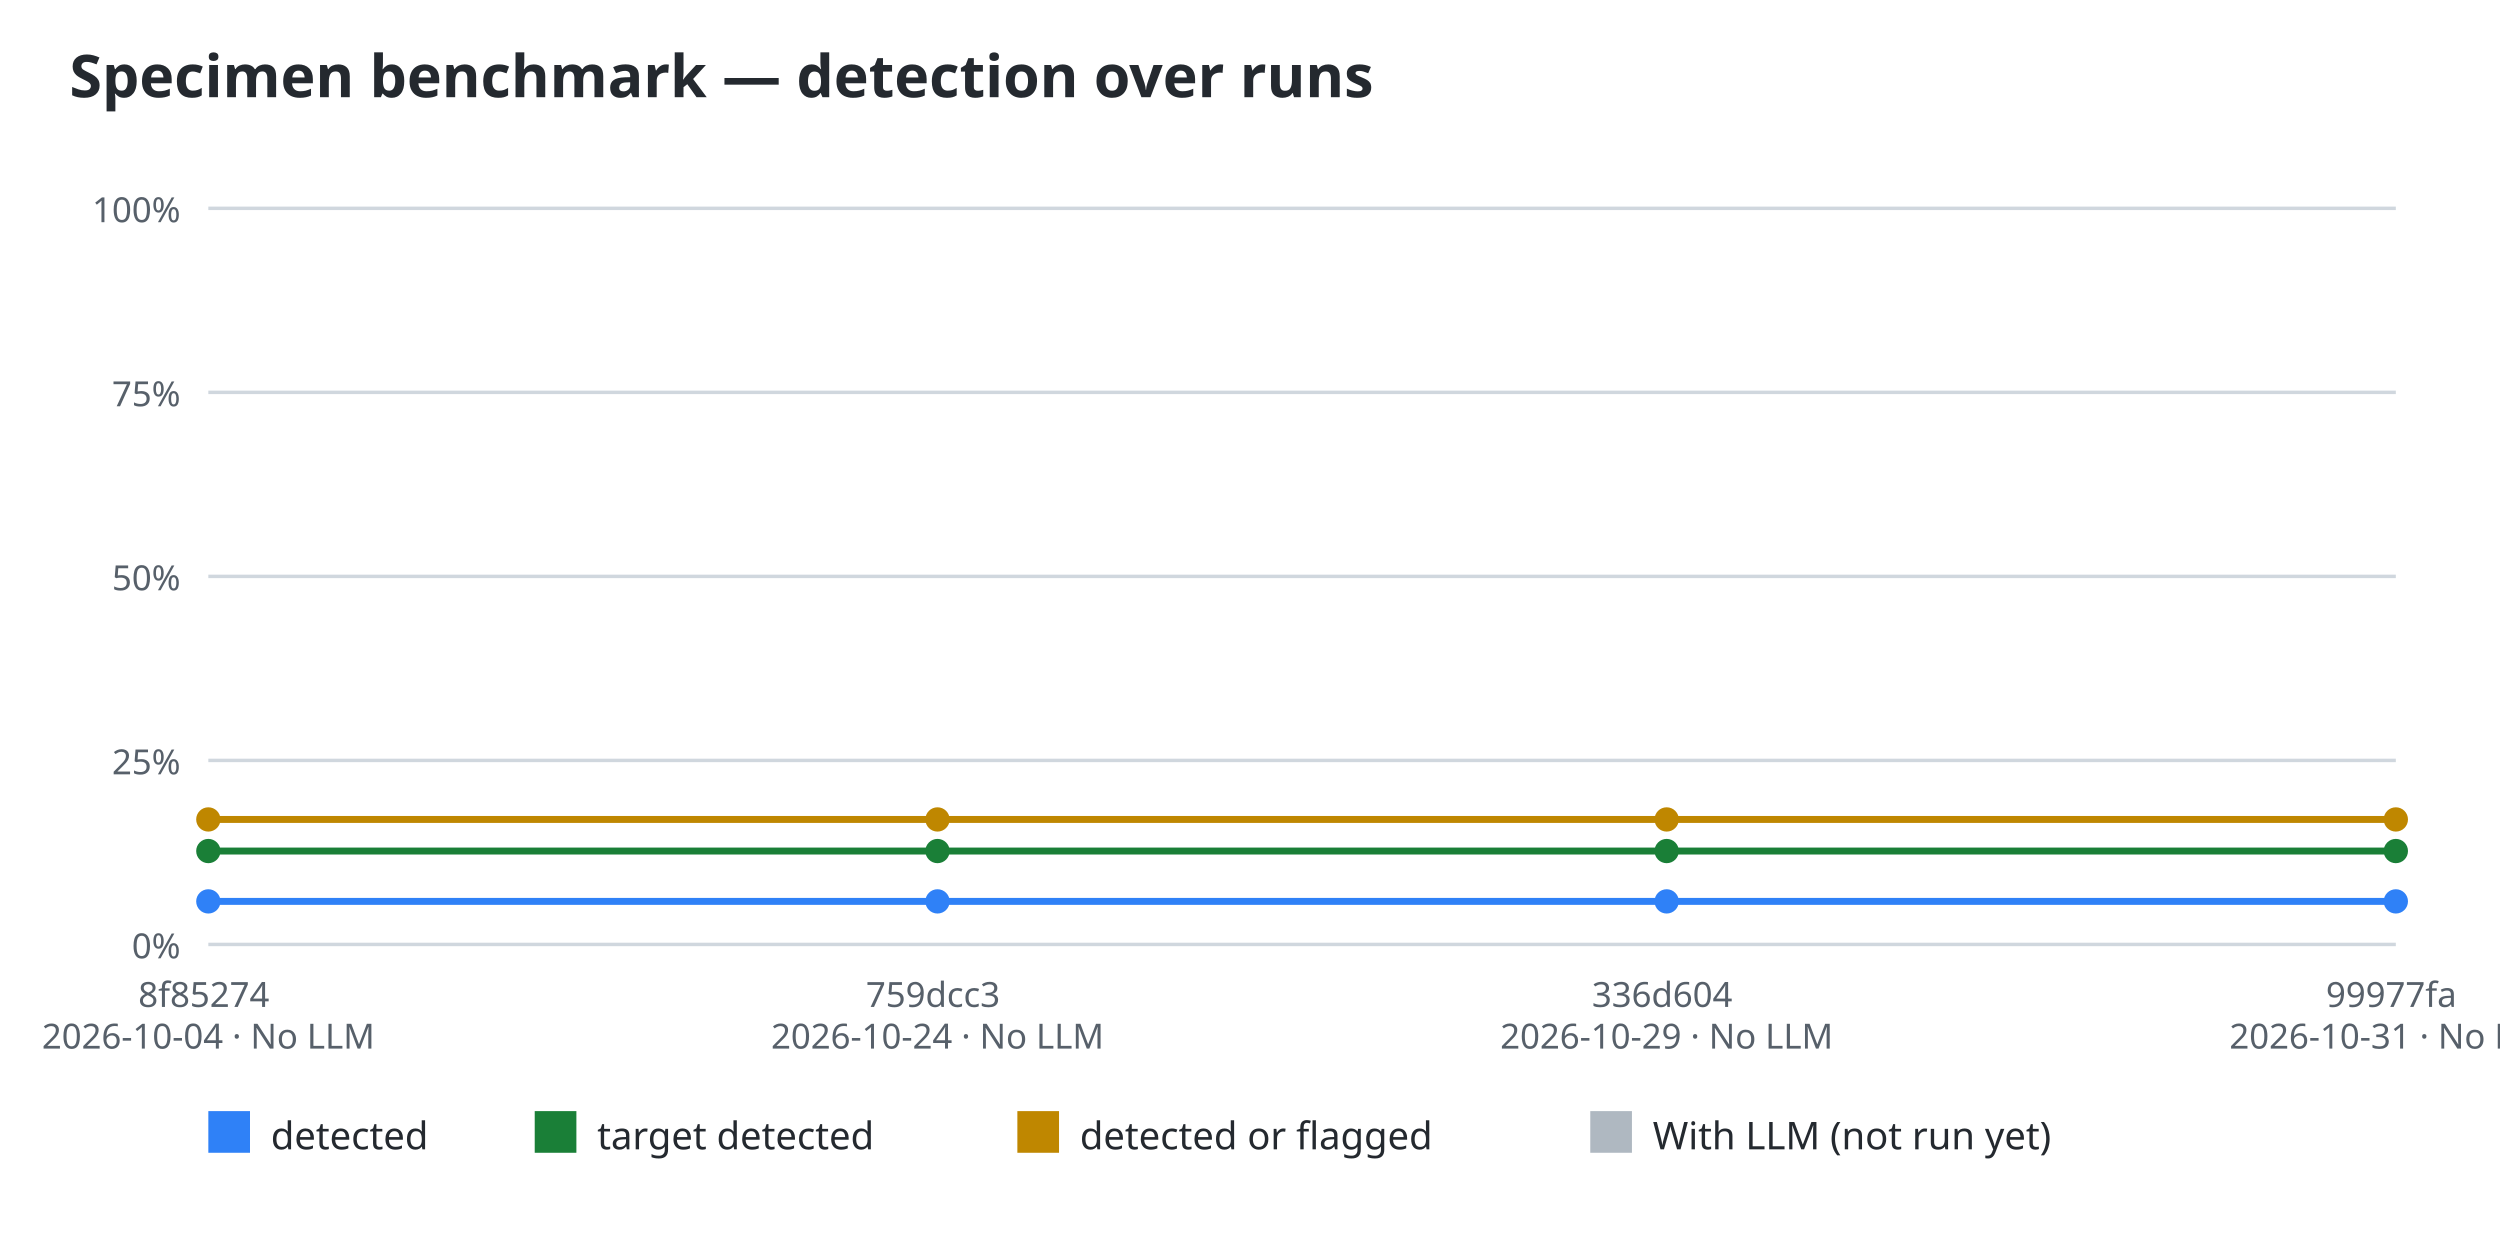
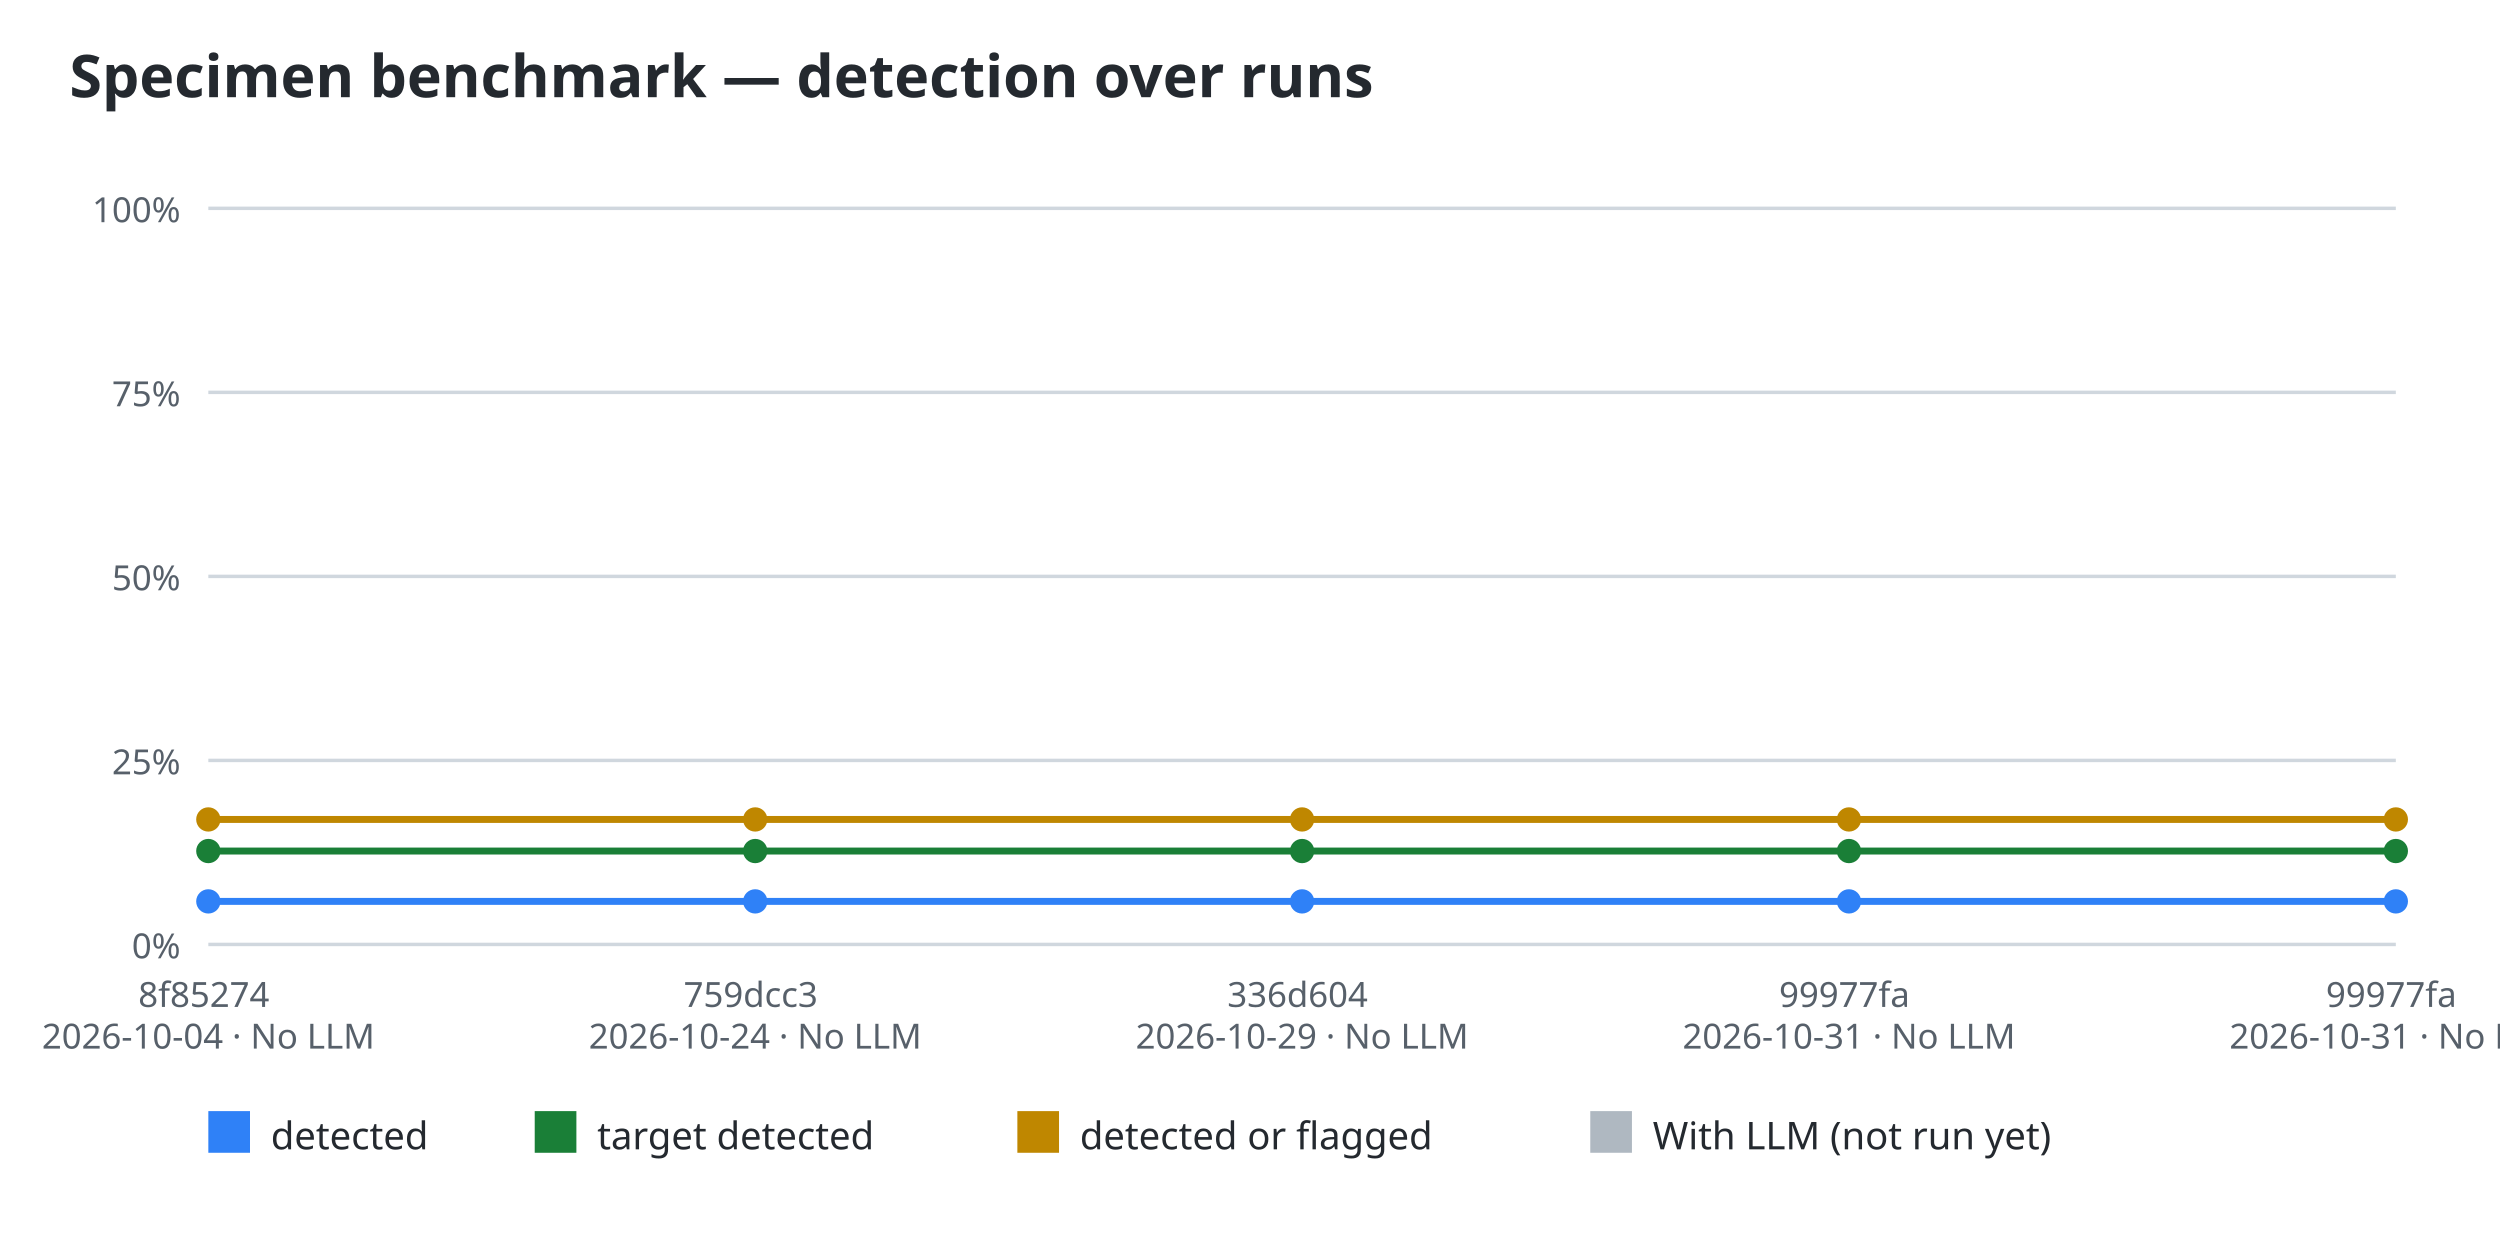
<svg xmlns="http://www.w3.org/2000/svg" viewBox="0 0 720 360" font-family="sans-serif">
  <rect width="720" height="360" fill="white" />
  <text x="20" y="28" font-size="17" font-weight="bold" fill="#24292f">Specimen benchmark — detection over runs</text>
  <line x1="60" y1="272.0" x2="690" y2="272.0" stroke="#d0d7de" stroke-width="1" />
  <text x="52" y="276.0" font-size="10" fill="#57606a" text-anchor="end">0%</text>
  <line x1="60" y1="219.0" x2="690" y2="219.0" stroke="#d0d7de" stroke-width="1" />
  <text x="52" y="223.0" font-size="10" fill="#57606a" text-anchor="end">25%</text>
  <line x1="60" y1="166.0" x2="690" y2="166.0" stroke="#d0d7de" stroke-width="1" />
  <text x="52" y="170.0" font-size="10" fill="#57606a" text-anchor="end">50%</text>
  <line x1="60" y1="113.0" x2="690" y2="113.0" stroke="#d0d7de" stroke-width="1" />
  <text x="52" y="117.0" font-size="10" fill="#57606a" text-anchor="end">75%</text>
  <line x1="60" y1="60.0" x2="690" y2="60.0" stroke="#d0d7de" stroke-width="1" />
  <text x="52" y="64.0" font-size="10" fill="#57606a" text-anchor="end">100%</text>
-   <polyline points="60.0,259.6 270.0,259.6 480.0,259.6 690.0,259.6" fill="none" stroke="#2f81f7" stroke-width="2" />
+   <polyline points="60.0,259.6 217.5,259.6 375.0,259.6 532.5,259.6 690.0,259.6" fill="none" stroke="#2f81f7" stroke-width="2" />
  <circle cx="60.0" cy="259.6" r="3.5" fill="#2f81f7" />
-   <circle cx="270.0" cy="259.6" r="3.5" fill="#2f81f7" />
-   <circle cx="480.0" cy="259.6" r="3.5" fill="#2f81f7" />
+   <circle cx="217.5" cy="259.6" r="3.5" fill="#2f81f7" />
+   <circle cx="375.0" cy="259.6" r="3.5" fill="#2f81f7" />
+   <circle cx="532.5" cy="259.6" r="3.5" fill="#2f81f7" />
  <circle cx="690.0" cy="259.6" r="3.5" fill="#2f81f7" />
-   <polyline points="60.0,245.1 270.0,245.1 480.0,245.1 690.0,245.1" fill="none" stroke="#1a7f37" stroke-width="2" />
+   <polyline points="60.0,245.1 217.5,245.1 375.0,245.1 532.5,245.1 690.0,245.1" fill="none" stroke="#1a7f37" stroke-width="2" />
  <circle cx="60.0" cy="245.1" r="3.5" fill="#1a7f37" />
-   <circle cx="270.0" cy="245.1" r="3.5" fill="#1a7f37" />
-   <circle cx="480.0" cy="245.1" r="3.5" fill="#1a7f37" />
+   <circle cx="217.5" cy="245.1" r="3.5" fill="#1a7f37" />
+   <circle cx="375.0" cy="245.1" r="3.5" fill="#1a7f37" />
+   <circle cx="532.5" cy="245.1" r="3.5" fill="#1a7f37" />
  <circle cx="690.0" cy="245.1" r="3.5" fill="#1a7f37" />
-   <polyline points="60.0,236.0 270.0,236.0 480.0,236.0 690.0,236.0" fill="none" stroke="#bf8700" stroke-width="2" />
+   <polyline points="60.0,236.0 217.5,236.0 375.0,236.0 532.5,236.0 690.0,236.0" fill="none" stroke="#bf8700" stroke-width="2" />
  <circle cx="60.0" cy="236.0" r="3.5" fill="#bf8700" />
-   <circle cx="270.0" cy="236.0" r="3.5" fill="#bf8700" />
-   <circle cx="480.0" cy="236.0" r="3.5" fill="#bf8700" />
+   <circle cx="217.5" cy="236.0" r="3.5" fill="#bf8700" />
+   <circle cx="375.0" cy="236.0" r="3.5" fill="#bf8700" />
+   <circle cx="532.5" cy="236.0" r="3.5" fill="#bf8700" />
  <circle cx="690.0" cy="236.0" r="3.5" fill="#bf8700" />
  <text x="60.0" y="290" font-size="10" fill="#57606a" text-anchor="middle">
    <tspan x="60.0" dy="0">8f85274</tspan>
    <tspan x="60.0" dy="12">2026-10-04 · No LLM</tspan>
  </text>
-   <text x="270.0" y="290" font-size="10" fill="#57606a" text-anchor="middle">
-     <tspan x="270.0" dy="0">759dcc3</tspan>
-     <tspan x="270.0" dy="12">2026-10-24 · No LLM</tspan>
+   <text x="217.5" y="290" font-size="10" fill="#57606a" text-anchor="middle">
+     <tspan x="217.5" dy="0">759dcc3</tspan>
+     <tspan x="217.5" dy="12">2026-10-24 · No LLM</tspan>
  </text>
-   <text x="480.0" y="290" font-size="10" fill="#57606a" text-anchor="middle">
-     <tspan x="480.0" dy="0">336d604</tspan>
-     <tspan x="480.0" dy="12">2026-10-29 · No LLM</tspan>
+   <text x="375.0" y="290" font-size="10" fill="#57606a" text-anchor="middle">
+     <tspan x="375.0" dy="0">336d604</tspan>
+     <tspan x="375.0" dy="12">2026-10-29 · No LLM</tspan>
+   </text>
+   <text x="532.5" y="290" font-size="10" fill="#57606a" text-anchor="middle">
+     <tspan x="532.5" dy="0">99977fa</tspan>
+     <tspan x="532.5" dy="12">2026-10-31 · No LLM</tspan>
  </text>
  <text x="690.0" y="290" font-size="10" fill="#57606a" text-anchor="middle">
    <tspan x="690.0" dy="0">99977fa</tspan>
    <tspan x="690.0" dy="12">2026-10-31 · No LLM</tspan>
  </text>
  <rect x="60" y="320" width="12" height="12" fill="#2f81f7" />
  <text x="78" y="331" font-size="11" fill="#24292f">detected</text>
  <rect x="154" y="320" width="12" height="12" fill="#1a7f37" />
  <text x="172" y="331" font-size="11" fill="#24292f">target detected</text>
  <rect x="293" y="320" width="12" height="12" fill="#bf8700" />
  <text x="311" y="331" font-size="11" fill="#24292f">detected or flagged</text>
  <rect x="458" y="320" width="12" height="12" fill="#afb8c1" />
  <text x="476" y="331" font-size="11" fill="#24292f">With LLM (not run yet)</text>
</svg>
